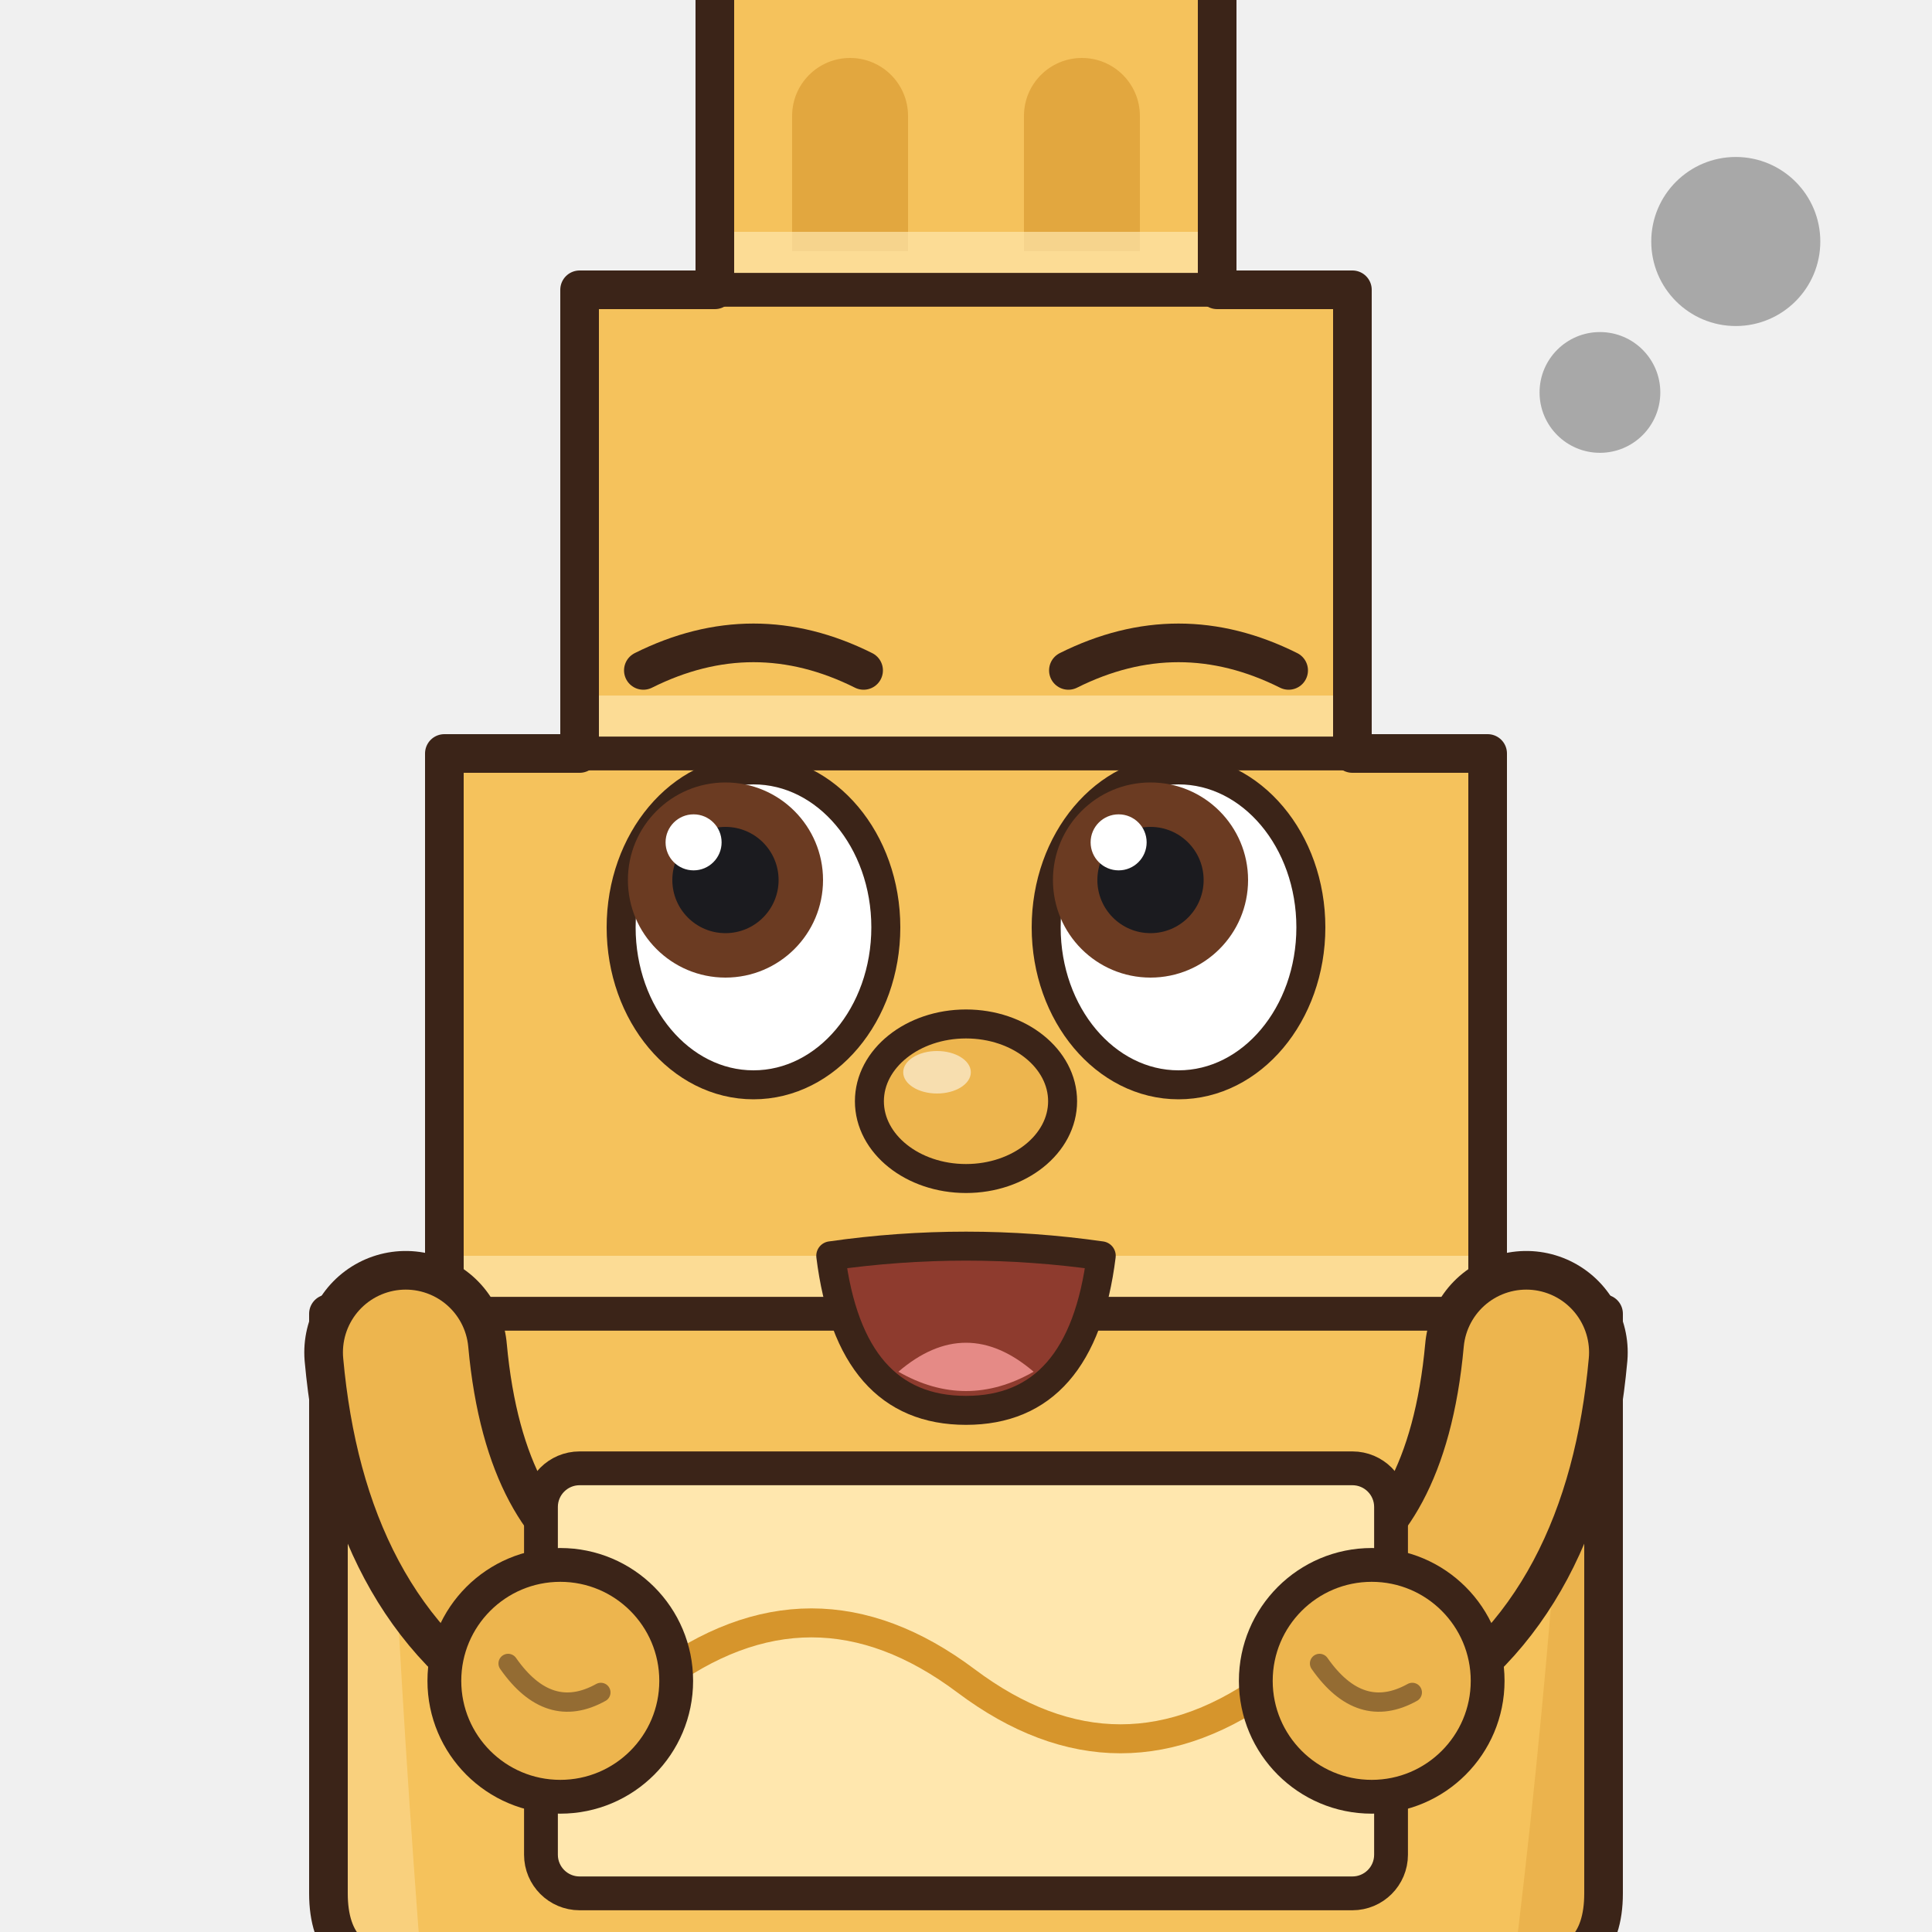
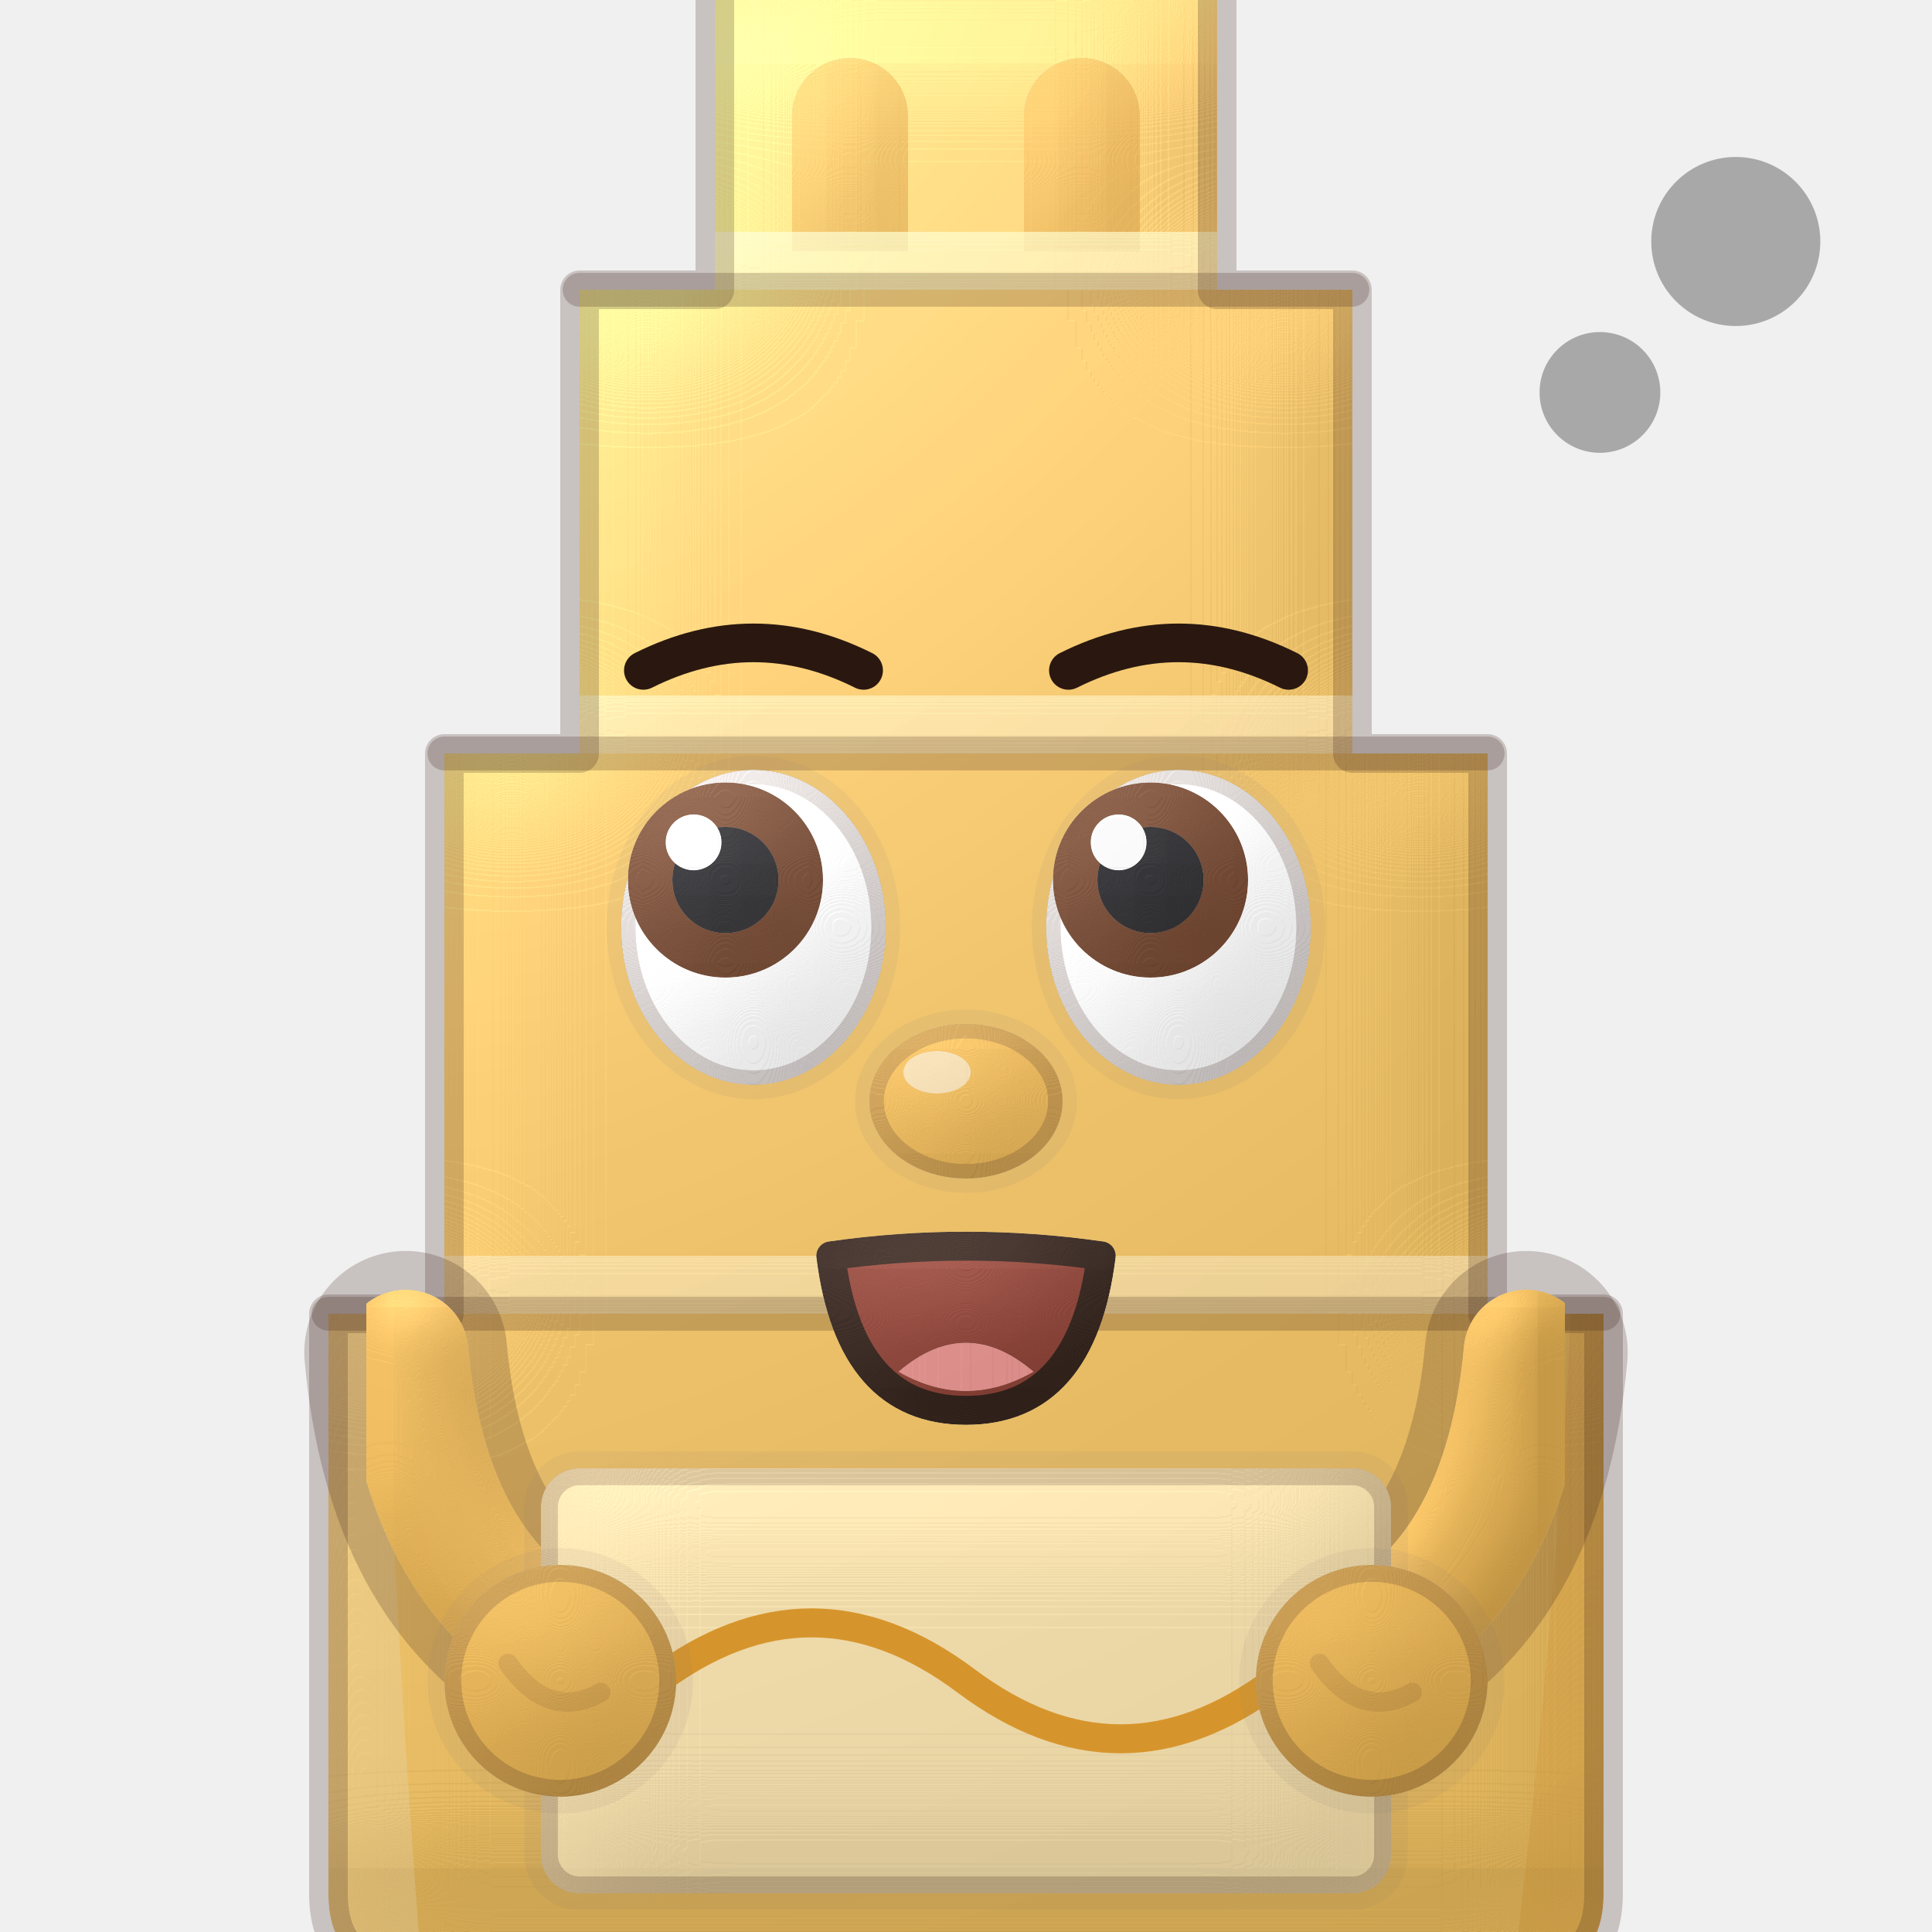
<svg xmlns="http://www.w3.org/2000/svg" viewBox="0 0 64 64" width="48" height="48" role="img" aria-label="Angkor, Website builder, planning">
  <defs>
    <filter id="sm-angkor-s" x="-50%" y="-50%" width="200%" height="200%">
      <feGaussianBlur stdDeviation="6" />
    </filter>
+     <filter id="sm-angkor-clay" x="-25%" y="-25%" width="150%" height="150%" color-interpolation-filters="sRGB">
+       <feGaussianBlur in="SourceAlpha" stdDeviation="7" result="b" />
+       <feDiffuseLighting in="b" surfaceScale="6" diffuseConstant="1.15" lighting-color="#fff" result="d">
+         <feDistantLight azimuth="235" elevation="48" />
+       </feDiffuseLighting>
+       <feComposite in="d" in2="SourceAlpha" operator="in" result="d2" />
+       <feBlend in="SourceGraphic" in2="d2" mode="multiply" result="m" />
+       <feSpecularLighting in="b" surfaceScale="6" specularConstant=".55" specularExponent="22" lighting-color="#fff" result="s">
+         <fePointLight x="40" y="20" z="260" />
+       </feSpecularLighting>
+       <feComposite in="s" in2="SourceAlpha" operator="in" result="s2" />
+       <feComposite in="m" in2="s2" operator="arithmetic" k2="1" k3=".85" result="lit" />
+       <feComposite in="lit" in2="SourceAlpha" operator="in" />
+     </filter>
+     <filter id="sm-angkor-tube" x="-25%" y="-25%" width="150%" height="150%" color-interpolation-filters="sRGB">
+       <feGaussianBlur in="SourceAlpha" stdDeviation="3" result="b" />
+       <feDiffuseLighting in="b" surfaceScale="4" diffuseConstant="1.15" lighting-color="#fff" result="d">
+         <feDistantLight azimuth="235" elevation="48" />
+       </feDiffuseLighting>
+       <feComposite in="d" in2="SourceAlpha" operator="in" result="d2" />
+       <feBlend in="SourceGraphic" in2="d2" mode="multiply" result="m" />
+       <feSpecularLighting in="b" surfaceScale="4" specularConstant=".55" specularExponent="22" lighting-color="#fff" result="s">
+         <fePointLight x="40" y="20" z="260" />
+       </feSpecularLighting>
+       <feComposite in="s" in2="SourceAlpha" operator="in" result="s2" />
+       <feComposite in="m" in2="s2" operator="arithmetic" k2="1" k3=".85" result="lit" />
+       <feComposite in="lit" in2="SourceAlpha" operator="in" />
+     </filter>
  </defs>
  <g transform="scale(0.32) translate(-50 -100)">
-     <rect x="115" y="300" width="18" height="30" rx="6" fill="#EDB54E" stroke="#3B2418" stroke-width="3.5" />
-     <rect x="167" y="300" width="18" height="30" rx="6" fill="#EDB54E" stroke="#3B2418" stroke-width="3.5" />
-     <path d="M138 322 L112 322 L110 334 Q90 336 88 348 L88 352 L142 352 L142 338 Q142 328 138 322 Z" fill="#8A4E2B" stroke="#3B2418" stroke-width="3.5" stroke-linejoin="round" />
-     <path d="M142 348 L88 348 L88 355 L142 355 Z" fill="#5E3219" stroke="#3B2418" stroke-width="3" stroke-linejoin="round" />
+     <rect x="115" y="300" width="18" height="30" rx="6" fill="#EDB54E" stroke="#3B2418" stroke-opacity=".22" stroke-width="3.5" filter="url(#sm-angkor-clay)" />
+     <rect x="167" y="300" width="18" height="30" rx="6" fill="#EDB54E" stroke="#3B2418" stroke-opacity=".22" stroke-width="3.5" filter="url(#sm-angkor-clay)" />
+     <path d="M138 322 L112 322 L110 334 Q90 336 88 348 L88 352 L142 352 L142 338 Q142 328 138 322 Z" fill="#8A4E2B" stroke="#3B2418" stroke-opacity=".22" stroke-width="3.5" stroke-linejoin="round" filter="url(#sm-angkor-clay)" />
+     <path d="M142 348 L88 348 L88 355 L142 355 Z" fill="#5E3219" stroke="#3B2418" stroke-opacity=".22" stroke-width="3" stroke-linejoin="round" filter="url(#sm-angkor-clay)" />
    <path d="M132 328 L118 334 M118 328 L132 334" fill="none" stroke="#E2B07A" stroke-width="2.5" stroke-linecap="round" stroke-linejoin="round" />
-     <path d="M162 322 L188 322 L190 334 Q210 336 212 348 L212 352 L158 352 L158 338 Q158 328 162 322 Z" fill="#8A4E2B" stroke="#3B2418" stroke-width="3.5" stroke-linejoin="round" />
-     <path d="M158 348 L212 348 L212 355 L158 355 Z" fill="#5E3219" stroke="#3B2418" stroke-width="3" stroke-linejoin="round" />
+     <path d="M162 322 L188 322 L190 334 Q210 336 212 348 L212 352 L158 352 L158 338 Q158 328 162 322 Z" fill="#8A4E2B" stroke="#3B2418" stroke-opacity=".22" stroke-width="3.5" stroke-linejoin="round" filter="url(#sm-angkor-clay)" />
+     <path d="M158 348 L212 348 L212 355 L158 355 Z" fill="#5E3219" stroke="#3B2418" stroke-opacity=".22" stroke-width="3" stroke-linejoin="round" filter="url(#sm-angkor-clay)" />
    <path d="M168 328 L182 334 M182 328 L168 334" fill="none" stroke="#E2B07A" stroke-width="2.5" stroke-linecap="round" stroke-linejoin="round" />
    <clipPath id="sm-angkor-c">
      <path d="M150 52 Q168 72 164 96 L176 96 L176 130 L190 130 L190 178 L204 178 L204 236 L216 236 L216 296 Q216 304 208 304 L92 304 Q84 304 84 296 L84 236 L96 236 L96 178 L110 178 L110 130 L124 130 L124 96 L136 96 Q132 72 150 52 Z" />
    </clipPath>
-     <path d="M150 52 Q168 72 164 96 L176 96 L176 130 L190 130 L190 178 L204 178 L204 236 L216 236 L216 296 Q216 304 208 304 L92 304 Q84 304 84 296 L84 236 L96 236 L96 178 L110 178 L110 130 L124 130 L124 96 L136 96 Q132 72 150 52 Z" fill="#F5C25C" />
+     <path d="M150 52 Q168 72 164 96 L176 96 L176 130 L190 130 L190 178 L204 178 L204 236 L216 236 L216 296 Q216 304 208 304 L92 304 Q84 304 84 296 L84 236 L96 236 L96 178 L110 178 L110 130 L124 130 L124 96 L136 96 Q132 72 150 52 Z" fill="#F5C25C" filter="url(#sm-angkor-clay)" />
    <g clip-path="url(#sm-angkor-c)">
-       <path d="M200 0 L340 0 L340 370 L196 370 Q230 200 200 0 Z" fill="#D6952C" opacity="0.32" />
-       <path d="M0 0 L104 0 Q76 160 100 370 L0 370 Z" fill="#FFE7AE" opacity="0.4" />
-       <path d="M132 126 L132 112 A6 6 0 0 1 144 112 L144 126 Z" fill="#D6952C" opacity="0.6" />
-       <path d="M156 126 L156 112 A6 6 0 0 1 168 112 L168 126 Z" fill="#D6952C" opacity="0.6" />
-       <path d="M86 230 L214 230 L214 236 L86 236 Z M98 172 L202 172 L202 178 L98 178 Z M112 124 L188 124 L188 130 L112 130 Z" fill="#FFE7AE" opacity="0.7" />
+       <path d="M200 0 L340 0 L340 370 L196 370 Q230 200 200 0 Z" fill="#D6952C" opacity="0.32" filter="url(#sm-angkor-clay)" />
+       <path d="M0 0 L104 0 Q76 160 100 370 L0 370 Z" fill="#FFE7AE" opacity="0.4" filter="url(#sm-angkor-clay)" />
+       <path d="M132 126 L132 112 A6 6 0 0 1 144 112 L144 126 Z" fill="#D6952C" opacity="0.6" filter="url(#sm-angkor-clay)" />
+       <path d="M156 126 L156 112 A6 6 0 0 1 168 112 L168 126 Z" fill="#D6952C" opacity="0.6" filter="url(#sm-angkor-clay)" />
+       <path d="M86 230 L214 230 L214 236 L86 236 Z M98 172 L202 172 L202 178 L98 178 Z M112 124 L188 124 L188 130 L112 130 Z" fill="#FFE7AE" opacity="0.7" filter="url(#sm-angkor-clay)" />
    </g>
-     <path d="M150 52 Q168 72 164 96 L176 96 L176 130 L190 130 L190 178 L204 178 L204 236 L216 236 L216 296 Q216 304 208 304 L92 304 Q84 304 84 296 L84 236 L96 236 L96 178 L110 178 L110 130 L124 130 L124 96 L136 96 Q132 72 150 52 Z" fill="none" stroke="#3B2418" stroke-width="4" stroke-linecap="round" stroke-linejoin="round" />
-     <path d="M124 96 L176 96 M110 130 L190 130 M96 178 L204 178 M84 236 L216 236" fill="none" stroke="#3B2418" stroke-width="3.5" stroke-linecap="round" stroke-linejoin="round" />
-     <ellipse cx="150" cy="214" rx="10" ry="8" fill="#EDB54E" stroke="#3B2418" stroke-width="3" />
-     <ellipse cx="147" cy="211" rx="3.5" ry="2.2" fill="#fff" opacity=".55" />
+     <path d="M150 52 Q168 72 164 96 L176 96 L176 130 L190 130 L190 178 L204 178 L204 236 L216 236 L216 296 Q216 304 208 304 L92 304 Q84 304 84 296 L84 236 L96 236 L96 178 L110 178 L110 130 L124 130 L124 96 L136 96 Q132 72 150 52 Z" fill="none" stroke="#3B2418" stroke-opacity=".22" stroke-width="4" stroke-linecap="round" stroke-linejoin="round" />
+     <path d="M124 96 L176 96 M110 130 L190 130 M96 178 L204 178 M84 236 L216 236" fill="none" stroke="#3B2418" stroke-opacity=".22" stroke-width="3.5" stroke-linecap="round" stroke-linejoin="round" />
+     <ellipse cx="150" cy="214" rx="10" ry="8" fill="#EDB54E" stroke="#3B2418" stroke-opacity=".22" stroke-width="3" filter="url(#sm-angkor-clay)" />
+     <ellipse cx="147" cy="211" rx="3.5" ry="2.2" fill="#fff" opacity=".55" filter="url(#sm-angkor-clay)" />
    <g>
-       <ellipse cx="128" cy="196" rx="13.7" ry="16.3" fill="#fff" stroke="#3B2418" stroke-width="3" />
-       <circle cx="125.1" cy="191.1" r="10.1" fill="#6B3B22" />
-       <circle cx="125.1" cy="191.1" r="5.5" fill="#1B1B1F" />
-       <circle cx="121.8" cy="187.2" r="2.9" fill="#fff" />
-       <ellipse cx="172" cy="196" rx="13.7" ry="16.3" fill="#fff" stroke="#3B2418" stroke-width="3" />
-       <circle cx="169.1" cy="191.1" r="10.1" fill="#6B3B22" />
-       <circle cx="169.1" cy="191.1" r="5.5" fill="#1B1B1F" />
-       <circle cx="165.8" cy="187.2" r="2.9" fill="#fff" />
+       <ellipse cx="128" cy="196" rx="13.7" ry="16.3" fill="#fff" stroke="#3B2418" stroke-opacity=".22" stroke-width="3" filter="url(#sm-angkor-clay)" />
+       <circle cx="125.1" cy="191.1" r="10.1" fill="#6B3B22" filter="url(#sm-angkor-clay)" />
+       <circle cx="125.1" cy="191.1" r="5.5" fill="#1B1B1F" filter="url(#sm-angkor-clay)" />
+       <circle cx="121.8" cy="187.2" r="2.9" fill="#fff" filter="url(#sm-angkor-clay)" />
+       <ellipse cx="172" cy="196" rx="13.7" ry="16.3" fill="#fff" stroke="#3B2418" stroke-opacity=".22" stroke-width="3" filter="url(#sm-angkor-clay)" />
+       <circle cx="169.1" cy="191.1" r="10.1" fill="#6B3B22" filter="url(#sm-angkor-clay)" />
+       <circle cx="169.1" cy="191.1" r="5.5" fill="#1B1B1F" filter="url(#sm-angkor-clay)" />
+       <circle cx="165.8" cy="187.2" r="2.9" fill="#fff" filter="url(#sm-angkor-clay)" />
    </g>
-     <path d="M116.6 169.4 Q128 163.7 139.4 169.4 M183.4 169.4 Q172 163.7 160.6 169.4" fill="none" stroke="#3B2418" stroke-width="4" stroke-linecap="round" />
-     <path d="M136 230 Q150 228 164 230 Q162 246 150 246 Q138 246 136 230 Z" fill="#8E3B2E" stroke="#3B2418" stroke-width="3" stroke-linejoin="round" />
-     <path d="M143 242 Q150 236 157 242 Q150 246 143 242 Z" fill="#E58A86" />
-     <path d="M92 240 Q94 262 108 270" fill="none" stroke="#3B2418" stroke-width="21" stroke-linecap="round" stroke-linejoin="round" />
-     <path d="M92 240 Q94 262 108 270" fill="none" stroke="#EDB54E" stroke-width="13" stroke-linecap="round" stroke-linejoin="round" />
-     <path d="M208 240 Q206 262 192 270" fill="none" stroke="#3B2418" stroke-width="21" stroke-linecap="round" stroke-linejoin="round" />
-     <path d="M208 240 Q206 262 192 270" fill="none" stroke="#EDB54E" stroke-width="13" stroke-linecap="round" stroke-linejoin="round" />
-     <rect x="106" y="252" width="88" height="44" rx="4" fill="#FFE7AE" stroke="#3B2418" stroke-width="3.5" />
+     <path d="M116.6 169.4 Q128 163.7 139.4 169.4 M183.4 169.4 Q172 163.7 160.6 169.4" fill="none" stroke="#2A1810" stroke-width="4" stroke-linecap="round" />
+     <path d="M136 230 Q150 228 164 230 Q162 246 150 246 Q138 246 136 230 Z" fill="#8E3B2E" stroke="#2A1810" stroke-width="3" stroke-linejoin="round" filter="url(#sm-angkor-clay)" />
+     <path d="M143 242 Q150 236 157 242 Q150 246 143 242 Z" fill="#E58A86" filter="url(#sm-angkor-clay)" />
+     <path d="M92 240 Q94 262 108 270" fill="none" stroke="#3B2418" stroke-opacity=".22" stroke-width="21" stroke-linecap="round" stroke-linejoin="round" />
+     <path d="M92 240 Q94 262 108 270" fill="none" stroke="#EDB54E" stroke-width="13" stroke-linecap="round" stroke-linejoin="round" filter="url(#sm-angkor-tube)" />
+     <path d="M208 240 Q206 262 192 270" fill="none" stroke="#3B2418" stroke-opacity=".22" stroke-width="21" stroke-linecap="round" stroke-linejoin="round" />
+     <path d="M208 240 Q206 262 192 270" fill="none" stroke="#EDB54E" stroke-width="13" stroke-linecap="round" stroke-linejoin="round" filter="url(#sm-angkor-tube)" />
+     <rect x="106" y="252" width="88" height="44" rx="4" fill="#FFE7AE" stroke="#3B2418" stroke-opacity=".22" stroke-width="3.5" filter="url(#sm-angkor-clay)" />
    <path d="M118 274 Q134 262 150 274 Q166 286 182 274" fill="none" stroke="#D6952C" stroke-width="3" stroke-linecap="round" stroke-linejoin="round" />
-     <circle cx="108" cy="274" r="12" fill="#EDB54E" stroke="#3B2418" stroke-width="3.5" />
-     <path d="M102.6 272.2 Q106.8 278.2 112.2 275.2" fill="none" stroke="#3B2418" stroke-width="2" stroke-linecap="round" opacity=".5" />
-     <circle cx="192" cy="274" r="12" fill="#EDB54E" stroke="#3B2418" stroke-width="3.5" />
-     <path d="M186.6 272.2 Q190.8 278.2 196.2 275.2" fill="none" stroke="#3B2418" stroke-width="2" stroke-linecap="round" opacity=".5" />
+     <circle cx="108" cy="274" r="12" fill="#EDB54E" stroke="#3B2418" stroke-opacity=".22" stroke-width="3.5" filter="url(#sm-angkor-clay)" />
+     <path d="M102.6 272.2 Q106.8 278.2 112.2 275.2" fill="none" stroke="#3B2418" stroke-opacity=".22" stroke-width="2" stroke-linecap="round" opacity=".5" />
+     <circle cx="192" cy="274" r="12" fill="#EDB54E" stroke="#3B2418" stroke-opacity=".22" stroke-width="3.5" filter="url(#sm-angkor-clay)" />
+     <path d="M186.6 272.2 Q190.8 278.2 196.2 275.2" fill="none" stroke="#3B2418" stroke-opacity=".22" stroke-width="2" stroke-linecap="round" opacity=".5" />
  </g>
  <circle cx="53" cy="13" r="2" fill="#a8a8a8" />
  <circle cx="57.5" cy="8" r="2.8" fill="#a8a8a8" />
</svg>
